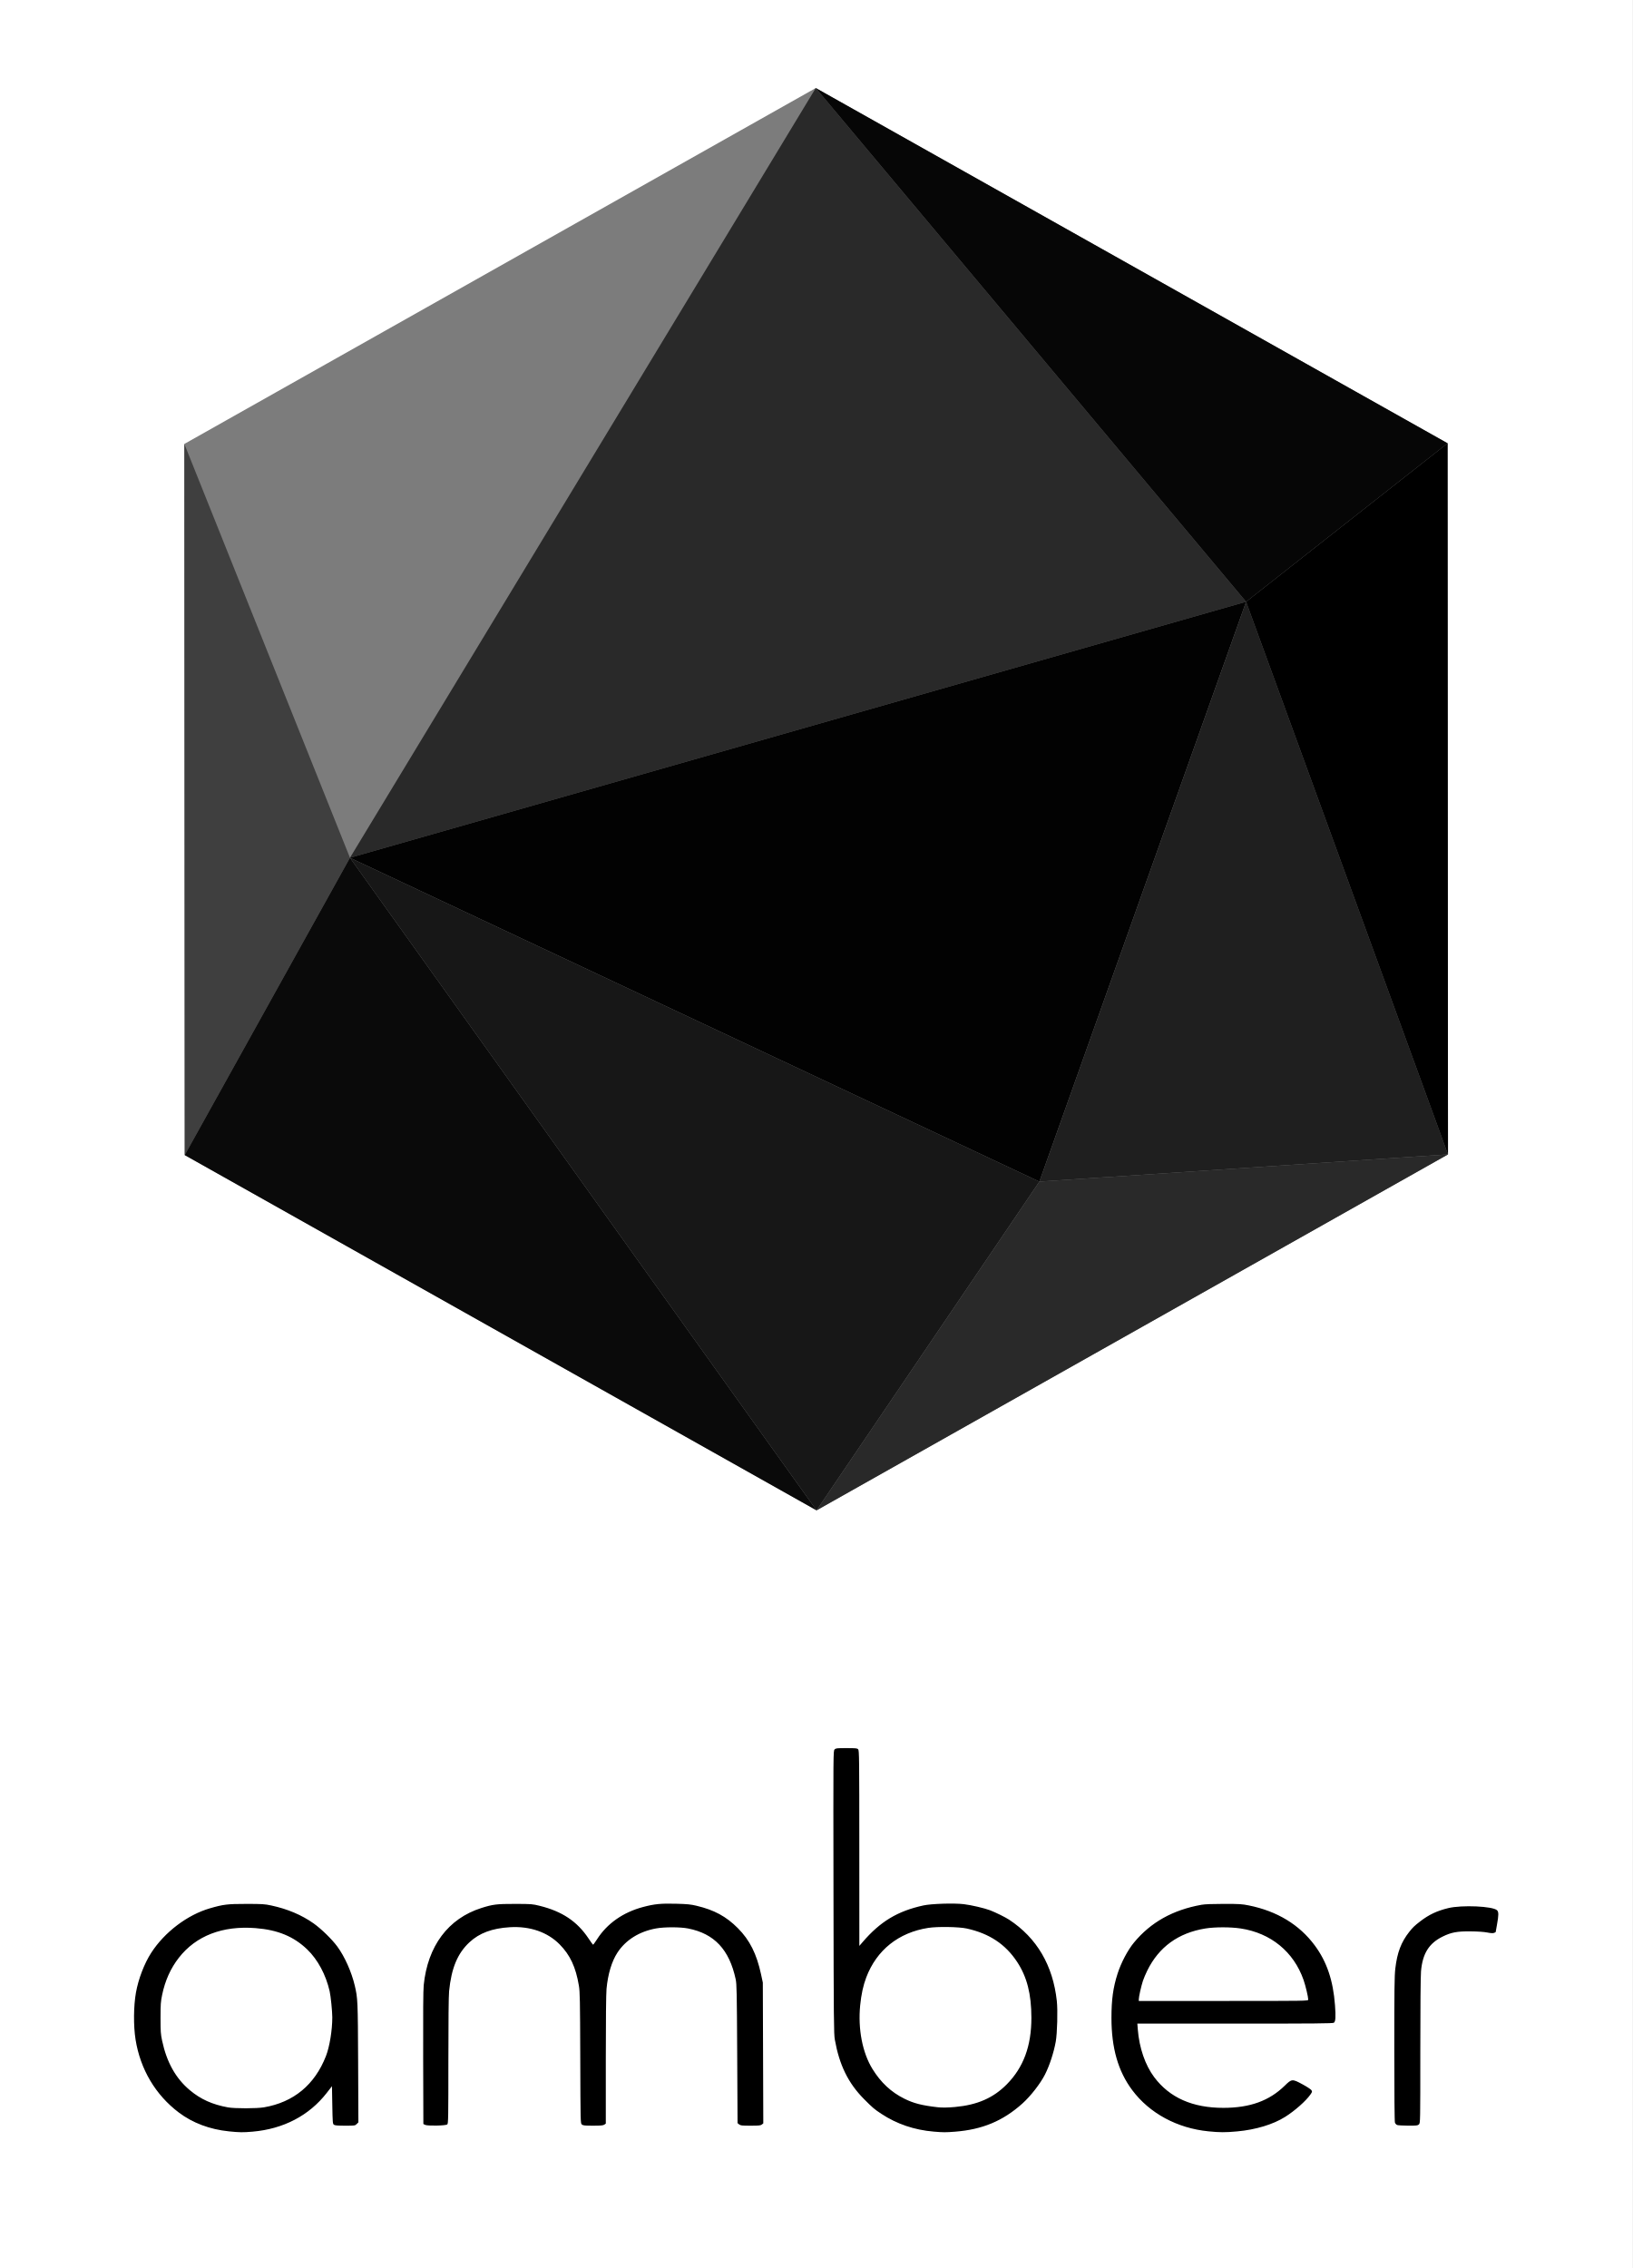
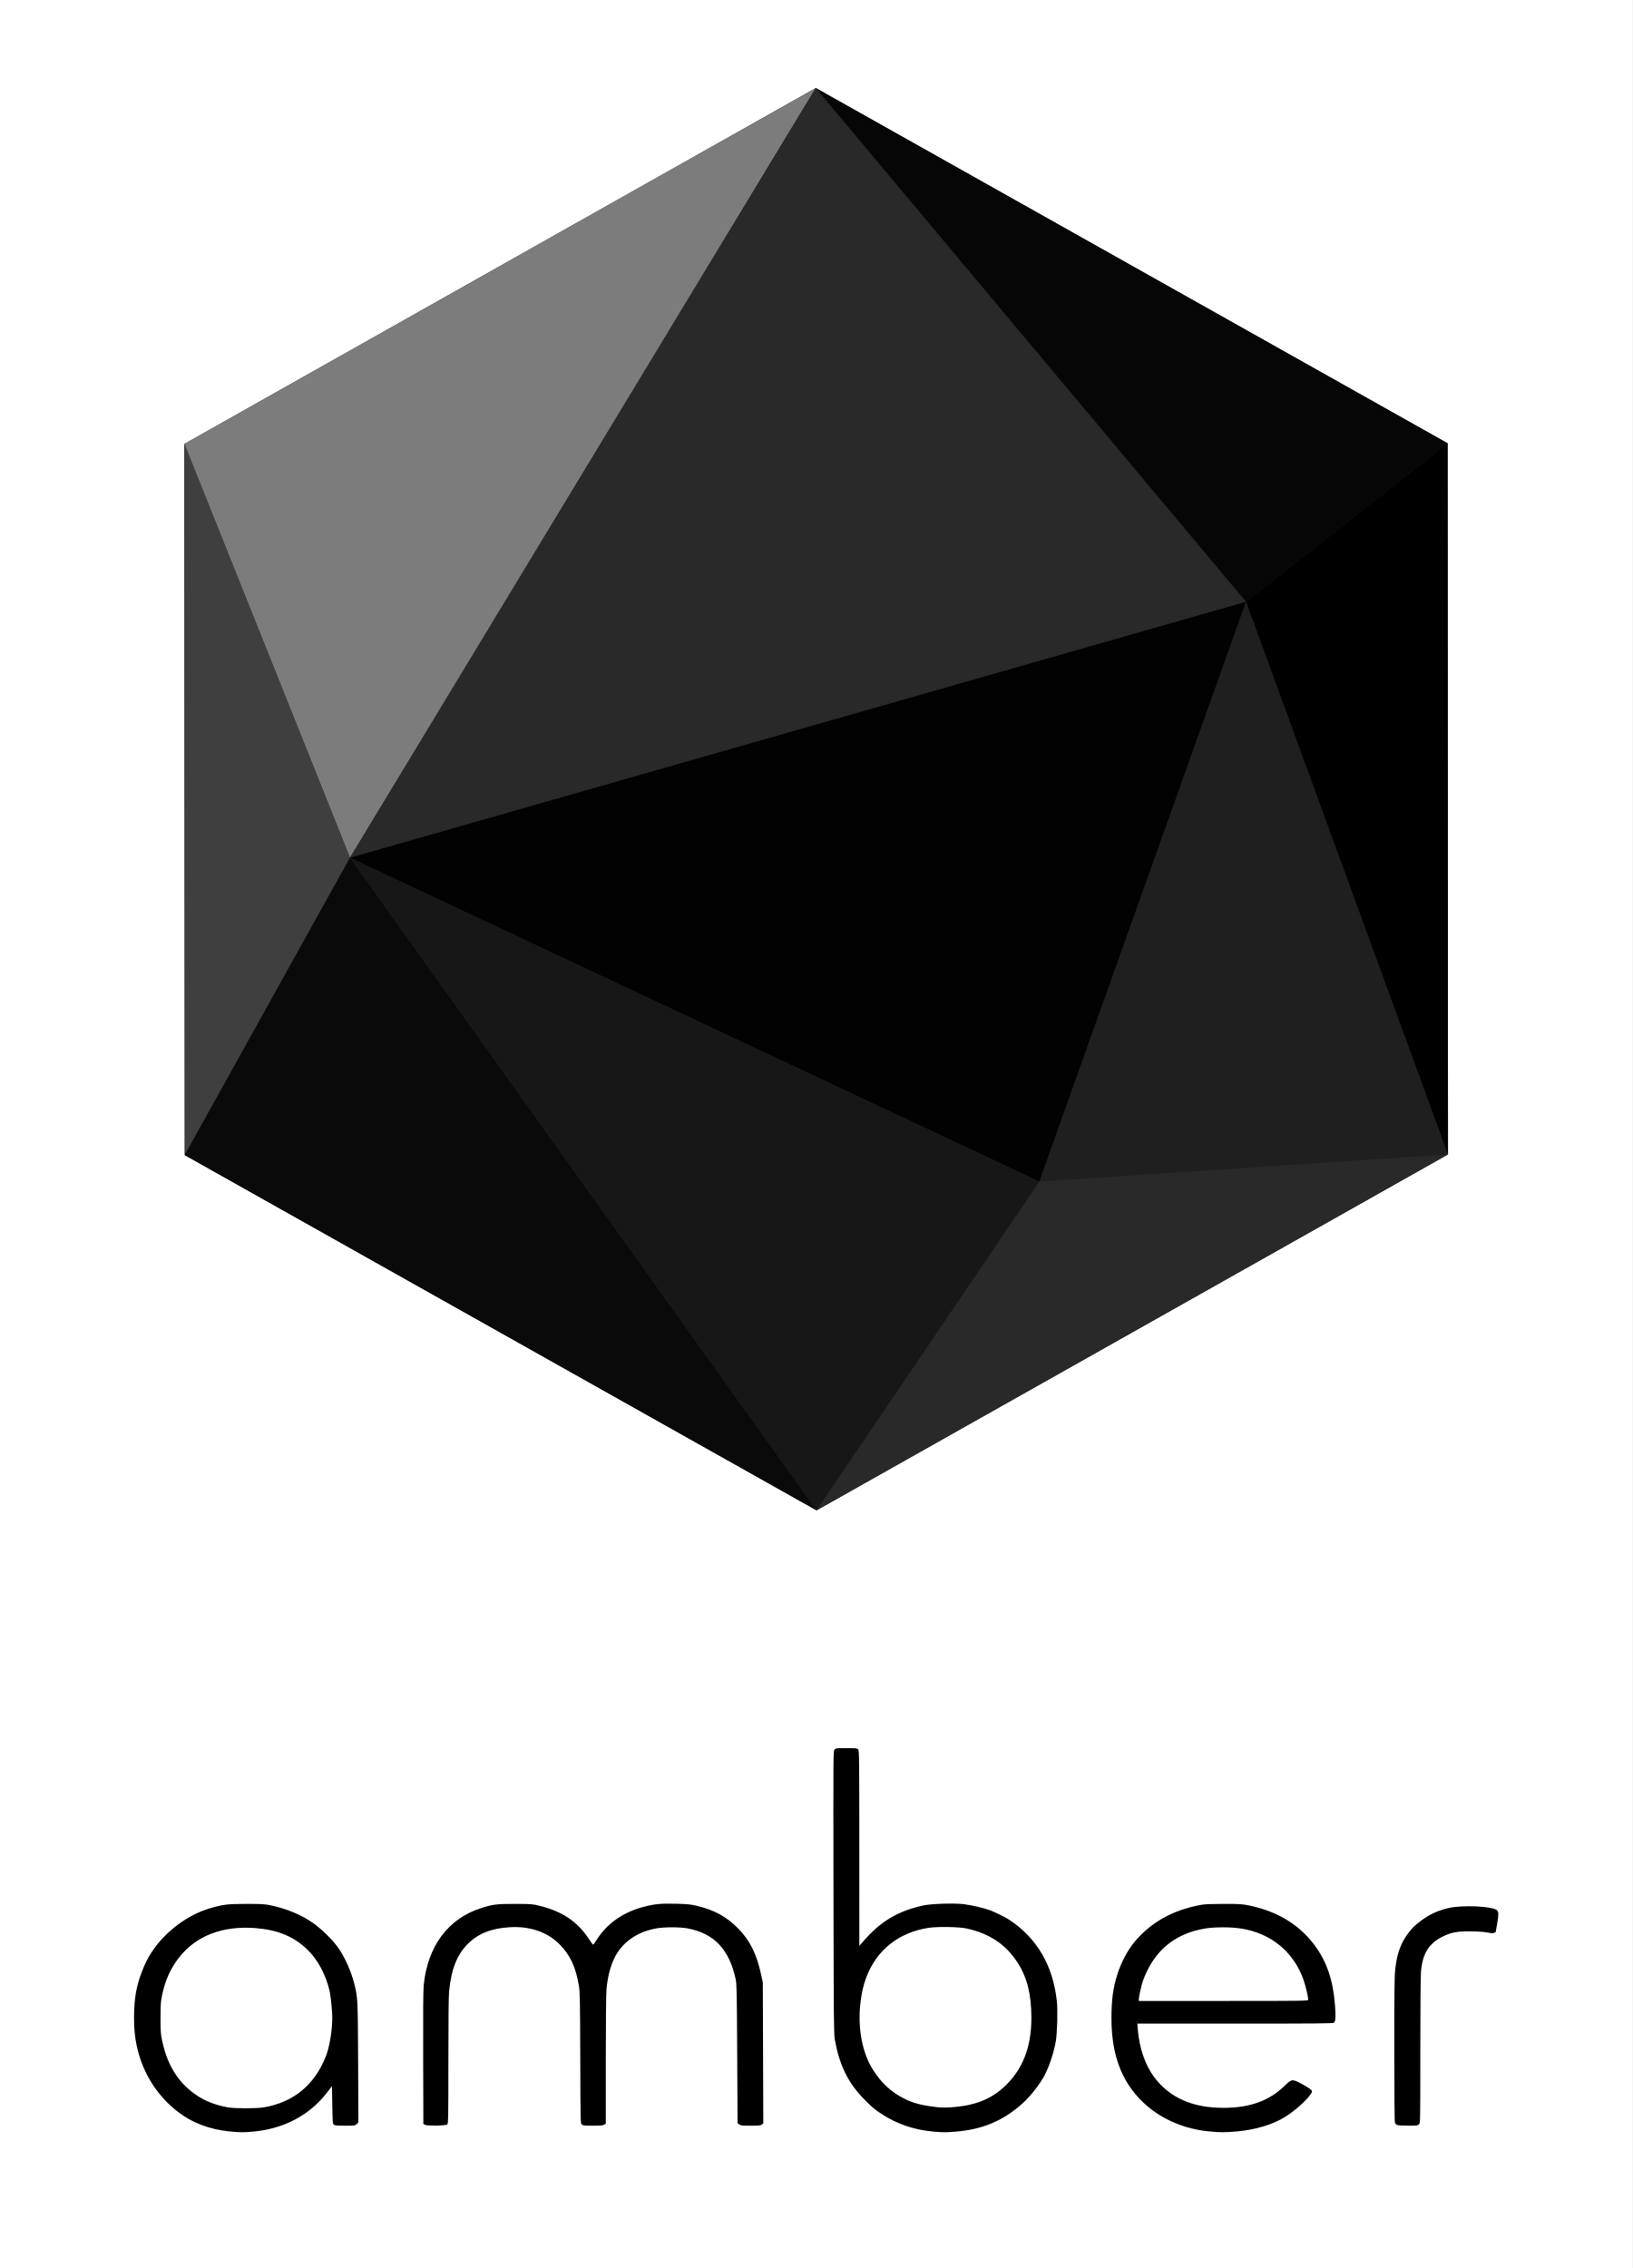
- <svg xmlns="http://www.w3.org/2000/svg" width="647.435mm" height="899.583mm" viewBox="0 0 647.435 899.583" version="1.1" id="svg1081">
+ <svg xmlns="http://www.w3.org/2000/svg" id="svg1081" version="1.1" viewBox="0 0 647.435 899.583" height="899.583mm" width="647.435mm">
  <defs id="defs1075" />
  <g id="layer1" transform="translate(398.557,328.9285)">
    <g id="g1856" transform="translate(626.0987,-749.1488)">
      <g transform="translate(-147.4418,2716.503)" id="g1011">
        <rect style="opacity:1;fill:#ffffff;fill-opacity:1;stroke:none;stroke-width:1;stroke-miterlimit:4;stroke-dasharray:none;stroke-opacity:1" id="rect892" width="647.435" height="899.583" x="-877.214" y="-2296.282" />
-         <g id="g980">
-           <path style="opacity:1;fill:#7c7c7c;fill-opacity:1;stroke:none;stroke-width:0.374;stroke-miterlimit:4;stroke-dasharray:none;stroke-opacity:1" id="path894" d="M 124.574,103.5 83.577,78.287 84.913,30.176 127.247,7.278 168.244,32.491 166.907,80.602 Z" transform="matrix(6.008029,-0.1658798,0.1701166,5.858396,-1319.392,-2282.896)" />
-           <path style="opacity:1;fill:#292929;fill-opacity:1;stroke:none;stroke-width:2.167;stroke-miterlimit:4;stroke-dasharray:none;stroke-opacity:1" d="m -738.405,-1956.051 184.754,-305.315 170.677,203.769 z" id="path896" />
-           <path id="path898" d="m -803.941,-1838.125 -0.155,-282.073 65.69,164.147 z" style="opacity:1;fill:#3f3f3f;fill-opacity:1;stroke:none;stroke-width:2.167;stroke-miterlimit:4;stroke-dasharray:none;stroke-opacity:1" />
-           <path style="opacity:1;fill:#0a0a0a;fill-opacity:1;stroke:none;stroke-width:2.167;stroke-miterlimit:4;stroke-dasharray:none;stroke-opacity:1" d="m -803.941,-1838.125 65.535,-117.926 185.065,258.832 z" id="path900" />
-           <path id="path902" d="m -464.963,-1827.609 -273.442,-128.442 355.431,-101.546 z" style="opacity:1;fill:#020202;fill-opacity:1;stroke:none;stroke-width:2.167;stroke-miterlimit:4;stroke-dasharray:none;stroke-opacity:1" />
-           <path id="path904" d="m -553.341,-1697.219 -185.065,-258.832 273.442,128.442 z" style="opacity:1;fill:#171717;fill-opacity:1;stroke:none;stroke-width:2.167;stroke-miterlimit:4;stroke-dasharray:none;stroke-opacity:1" />
-           <path style="opacity:1;fill:#1f1f1f;fill-opacity:1;stroke:none;stroke-width:2.167;stroke-miterlimit:4;stroke-dasharray:none;stroke-opacity:1" d="m -464.963,-1827.609 81.988,-229.988 80.078,219.21 z" id="path906" />
-           <path id="path908" d="m -553.341,-1697.219 88.378,-130.389 162.067,-10.778 z" style="opacity:1;fill:#292929;fill-opacity:1;stroke:none;stroke-width:2.167;stroke-miterlimit:4;stroke-dasharray:none;stroke-opacity:1" />
-           <path style="opacity:1;fill:#000000;fill-opacity:1;stroke:none;stroke-width:2.167;stroke-miterlimit:4;stroke-dasharray:none;stroke-opacity:1" d="m -302.896,-1838.387 -80.078,-219.21 79.923,-62.864 z" id="path910" />
-           <path id="path912" d="m -382.975,-2057.597 -170.677,-203.769 250.6,140.906 z" style="opacity:1;fill:#060606;fill-opacity:1;stroke:none;stroke-width:2.167;stroke-miterlimit:4;stroke-dasharray:none;stroke-opacity:1" />
-         </g>
+         <path style="opacity:1;fill:#1f1f1f;fill-opacity:1;stroke:none;stroke-width:0.374;stroke-miterlimit:4;stroke-dasharray:none;stroke-opacity:1" id="path3392" d="M 124.574,103.5 83.577,78.287 84.913,30.176 127.247,7.278 168.244,32.491 166.907,80.602 Z" transform="matrix(6.00803,-0.1658798,0.1701166,5.858396,-1319.392,-2282.896)" />
+         <path style="opacity:1;fill:#7c7c7c;fill-opacity:1;stroke:none;stroke-width:2.221;stroke-miterlimit:4;stroke-dasharray:none;stroke-opacity:1" d="m -738.405,-1956.051 -65.691,-164.147 250.445,-141.168 z" id="path894" />
+         <path id="path896" d="m -738.405,-1956.051 184.754,-305.315 170.677,203.769 z" style="opacity:1;fill:#292929;fill-opacity:1;stroke:none;stroke-width:2.167;stroke-miterlimit:4;stroke-dasharray:none;stroke-opacity:1" />
+         <path style="opacity:1;fill:#3f3f3f;fill-opacity:1;stroke:none;stroke-width:2.167;stroke-miterlimit:4;stroke-dasharray:none;stroke-opacity:1" d="m -803.941,-1838.125 -0.155,-282.073 65.69,164.147 z" id="path898" />
+         <path id="path900" d="m -803.941,-1838.125 65.535,-117.926 185.065,258.832 z" style="opacity:1;fill:#0a0a0a;fill-opacity:1;stroke:none;stroke-width:2.167;stroke-miterlimit:4;stroke-dasharray:none;stroke-opacity:1" />
+         <path style="opacity:1;fill:#020202;fill-opacity:1;stroke:none;stroke-width:2.167;stroke-miterlimit:4;stroke-dasharray:none;stroke-opacity:1" d="m -464.963,-1827.609 -273.442,-128.442 355.431,-101.546 z" id="path902" />
+         <path style="opacity:1;fill:#171717;fill-opacity:1;stroke:none;stroke-width:2.167;stroke-miterlimit:4;stroke-dasharray:none;stroke-opacity:1" d="m -553.341,-1697.219 -185.065,-258.832 273.442,128.442 z" id="path904" />
+         <path id="path906" d="m -464.963,-1827.609 81.988,-229.988 80.078,219.21 z" style="opacity:1;fill:#1f1f1f;fill-opacity:1;stroke:none;stroke-width:2.167;stroke-miterlimit:4;stroke-dasharray:none;stroke-opacity:1" />
+         <path style="opacity:1;fill:#292929;fill-opacity:1;stroke:none;stroke-width:2.167;stroke-miterlimit:4;stroke-dasharray:none;stroke-opacity:1" d="m -553.341,-1697.219 88.378,-130.389 162.067,-10.778 z" id="path908" />
+         <path id="path910" d="m -302.896,-1838.387 -80.078,-219.21 79.923,-62.864 z" style="opacity:1;fill:#000000;fill-opacity:1;stroke:none;stroke-width:2.167;stroke-miterlimit:4;stroke-dasharray:none;stroke-opacity:1" />
+         <path style="opacity:1;fill:#060606;fill-opacity:1;stroke:none;stroke-width:2.167;stroke-miterlimit:4;stroke-dasharray:none;stroke-opacity:1" d="m -382.975,-2057.597 -170.677,-203.769 250.6,140.906 z" id="path912" />
      </g>
      <path style="fill:#000000;fill-opacity:1;stroke-width:0.265" d="m -933.862,1265.604 c -7.563,-0.765 -14.396,-3.334 -19.873,-7.473 -9.251,-6.99 -15.269,-17.147 -17.155,-28.952 -0.862,-5.393 -0.796,-13.288 0.154,-18.608 0.968,-5.419 3.315,-11.538 6.05,-15.777 5.294,-8.204 14.326,-15.053 23.282,-17.657 5.317,-1.546 6.977,-1.746 14.42,-1.746 6.362,0 7.281,0.058 9.922,0.624 6.438,1.378 12.069,3.762 16.801,7.112 3.038,2.151 7.292,6.304 9.409,9.188 2.915,3.969 5.629,10.048 6.907,15.466 1.19,5.047 1.228,5.92 1.336,30.635 l 0.103,23.612 -0.664,0.664 c -0.649,0.649 -0.751,0.664 -4.594,0.664 -2.975,0 -4.055,-0.091 -4.444,-0.375 -0.482,-0.352 -0.522,-0.84 -0.646,-7.832 l -0.132,-7.457 -2.103,2.699 c -6.985,8.963 -17.15,14.267 -29.382,15.33 -3.838,0.334 -5.11,0.318 -9.393,-0.115 z m 13.922,-9.532 c 11.758,-2.019 20.122,-8.941 24.57,-20.335 1.441,-3.69 2.525,-10.319 2.513,-15.357 -0.01,-2.458 -0.607,-8.393 -1.047,-10.339 -1.474,-6.52 -4.727,-12.587 -8.891,-16.585 -5.366,-5.152 -11.664,-7.758 -20.44,-8.459 -13.126,-1.048 -23.674,3.017 -30.482,11.748 -3.264,4.186 -5.46,9.067 -6.636,14.751 -0.556,2.69 -0.629,3.749 -0.629,9.128 0,5.381 0.072,6.422 0.621,8.996 1.83,8.579 5.391,14.948 10.986,19.645 4.297,3.607 8.923,5.696 15.116,6.825 2.701,0.492 11.41,0.481 14.319,-0.018 z m 265.61,9.632 c -7.679,-0.649 -14.654,-3.021 -20.77,-7.064 -2.81,-1.857 -3.44,-2.394 -6.879,-5.86 -6.241,-6.289 -9.768,-13.479 -11.556,-23.557 -0.407,-2.294 -0.454,-7.412 -0.536,-58.533 -0.09,-55.934 -0.089,-56.02 0.445,-56.555 0.492,-0.492 0.872,-0.535 4.727,-0.535 3.726,0 4.241,0.054 4.63,0.484 0.403,0.446 0.439,3.555 0.447,39.224 l 0.01,38.741 1.363,-1.587 c 6.947,-8.091 13.813,-12.227 23.993,-14.454 3.193,-0.699 12.101,-0.985 16.069,-0.517 2.909,0.343 8.199,1.573 10.415,2.421 2.199,0.842 6.053,2.744 7.541,3.721 11.016,7.237 17.407,18.124 18.946,32.271 0.407,3.738 0.165,12.856 -0.426,16.115 -0.795,4.38 -2.459,9.466 -4.261,13.02 -1.841,3.633 -5.73,8.626 -8.994,11.547 -7.705,6.896 -15.832,10.292 -26.669,11.147 -3.791,0.299 -4.668,0.296 -8.494,-0.027 z m 8.467,-9.762 c 8.869,-0.818 15.194,-3.588 20.526,-8.988 6.636,-6.722 9.775,-15.217 9.764,-26.422 -0.01,-9.376 -1.742,-16.175 -5.629,-22.098 -4.627,-7.05 -11.061,-11.318 -20.031,-13.287 -3.098,-0.68 -11.577,-0.818 -15.232,-0.247 -11.783,1.839 -20.479,8.78 -24.605,19.639 -1.206,3.175 -1.979,6.72 -2.411,11.058 -0.933,9.38 0.887,18.812 4.873,25.268 3.32,5.376 7.411,9.188 12.649,11.787 3.705,1.839 6.974,2.677 13.216,3.389 1.692,0.193 4.087,0.159 6.879,-0.099 z m 100.529,9.655 c -12.414,-1.232 -23.356,-7.142 -30.231,-16.327 -5.604,-7.487 -8.249,-16.672 -8.252,-28.652 0,-7.284 0.652,-12.018 2.425,-17.556 1.393,-4.35 4.016,-9.328 6.501,-12.335 6.654,-8.052 15.433,-12.965 26.791,-14.992 1.321,-0.236 4.283,-0.354 8.863,-0.354 6.153,0 7.2,0.065 9.922,0.616 11.221,2.27 20.03,7.619 26.147,15.877 4.765,6.433 7.291,13.902 8.015,23.707 0.346,4.688 0.234,6.446 -0.444,6.941 -0.396,0.29 -7.373,0.352 -39.217,0.352 h -38.735 l 0.182,2.315 c 0.574,7.285 2.931,14.142 6.499,18.907 6.116,8.167 15.225,12.203 27.497,12.185 10.506,-0.015 18.161,-2.792 24.307,-8.816 2.763,-2.708 2.962,-2.721 7.123,-0.462 1.663,0.903 3.203,1.917 3.424,2.253 0.373,0.569 0.348,0.688 -0.353,1.7 -1.764,2.546 -6.193,6.471 -10.036,8.893 -4.778,3.013 -11.654,5.097 -19.042,5.771 -4.747,0.433 -6.82,0.429 -11.389,-0.024 z m 39.567,-52.219 c 0,-1.08 -1.066,-5.576 -1.857,-7.834 -3.914,-11.17 -12.979,-18.593 -24.925,-20.409 -4.047,-0.615 -10.302,-0.612 -14.08,0.01 -10.692,1.753 -18.385,7.341 -22.987,16.698 -0.644,1.31 -1.424,3.155 -1.732,4.101 -0.686,2.103 -1.609,6.219 -1.617,7.21 l -0.01,0.728 h 33.602 c 32.773,0 33.602,-0.012 33.602,-0.5 z m -350.308,49.645 -0.661,-0.345 -0.079,-26.054 c -0.053,-17.595 0.015,-26.998 0.212,-28.964 1.558,-15.568 9.713,-26.481 22.91,-30.658 4.533,-1.435 6.084,-1.622 13.337,-1.612 6.518,0.01 6.85,0.035 9.79,0.765 8.895,2.209 14.823,6.169 19.313,12.898 0.905,1.357 1.722,2.492 1.816,2.523 0.093,0.031 0.823,-0.963 1.622,-2.209 4.001,-6.243 10.342,-10.672 18.282,-12.77 4.494,-1.187 7.014,-1.433 13.063,-1.274 4.405,0.116 5.773,0.252 8.081,0.801 7.046,1.676 11.758,4.232 16.407,8.901 4.692,4.711 7.443,10.19 9.181,18.286 l 0.706,3.29 0.093,27.914 0.093,27.913 -0.57,0.463 c -0.485,0.394 -1.149,0.463 -4.48,0.463 -3.455,0 -3.983,-0.059 -4.535,-0.506 l -0.625,-0.506 -0.143,-27.474 c -0.128,-24.66 -0.189,-27.691 -0.599,-29.591 -2.538,-11.786 -8.454,-18.096 -18.888,-20.146 -3.098,-0.609 -9.38,-0.617 -12.679,-0.017 -6.679,1.215 -12.024,4.557 -15.322,9.58 -2.264,3.446 -3.8,8.547 -4.342,14.42 -0.175,1.895 -0.281,12.546 -0.282,28.229 l -7.9e-4,25.187 -0.588,0.412 c -0.467,0.327 -1.385,0.412 -4.469,0.412 -3.309,0 -3.962,-0.068 -4.433,-0.463 -0.552,-0.463 -0.553,-0.471 -0.64,-26.392 -0.078,-23.24 -0.135,-26.217 -0.552,-28.707 -1.229,-7.345 -3.467,-12.138 -7.639,-16.359 -4.807,-4.863 -11.793,-7.274 -19.702,-6.801 -7.074,0.424 -12.147,2.318 -16.094,6.01 -4.715,4.411 -7.134,10.241 -8.039,19.378 -0.183,1.844 -0.286,11.862 -0.286,27.683 0,22.718 -0.036,24.823 -0.437,25.156 -0.619,0.515 -7.891,0.649 -8.824,0.163 z m 385.56,0.058 c -0.33,-0.132 -0.717,-0.549 -0.86,-0.926 -0.165,-0.435 -0.261,-11.104 -0.261,-29.179 0,-23.8 0.066,-29.059 0.402,-31.931 0.742,-6.347 2.319,-10.502 5.521,-14.55 1.407,-1.778 2.08,-2.425 4.325,-4.16 3.454,-2.668 6.666,-4.189 11.15,-5.278 5.424,-1.317 17.744,-0.766 19.376,0.867 0.649,0.649 0.642,1.932 -0.032,5.639 -0.289,1.589 -0.525,2.931 -0.525,2.983 0,0.052 -0.293,0.205 -0.651,0.341 -0.442,0.168 -1.312,0.117 -2.712,-0.159 -1.307,-0.258 -3.757,-0.421 -6.692,-0.446 -5.276,-0.045 -7.572,0.386 -10.98,2.063 -5.436,2.675 -7.975,6.744 -8.583,13.76 -0.169,1.95 -0.276,14.175 -0.278,31.684 0,28.154 -0.01,28.515 -0.532,29.038 -0.481,0.481 -0.869,0.528 -4.3,0.512 -2.074,-0.01 -4.04,-0.125 -4.369,-0.258 z" id="path1073" />
    </g>
  </g>
</svg>
